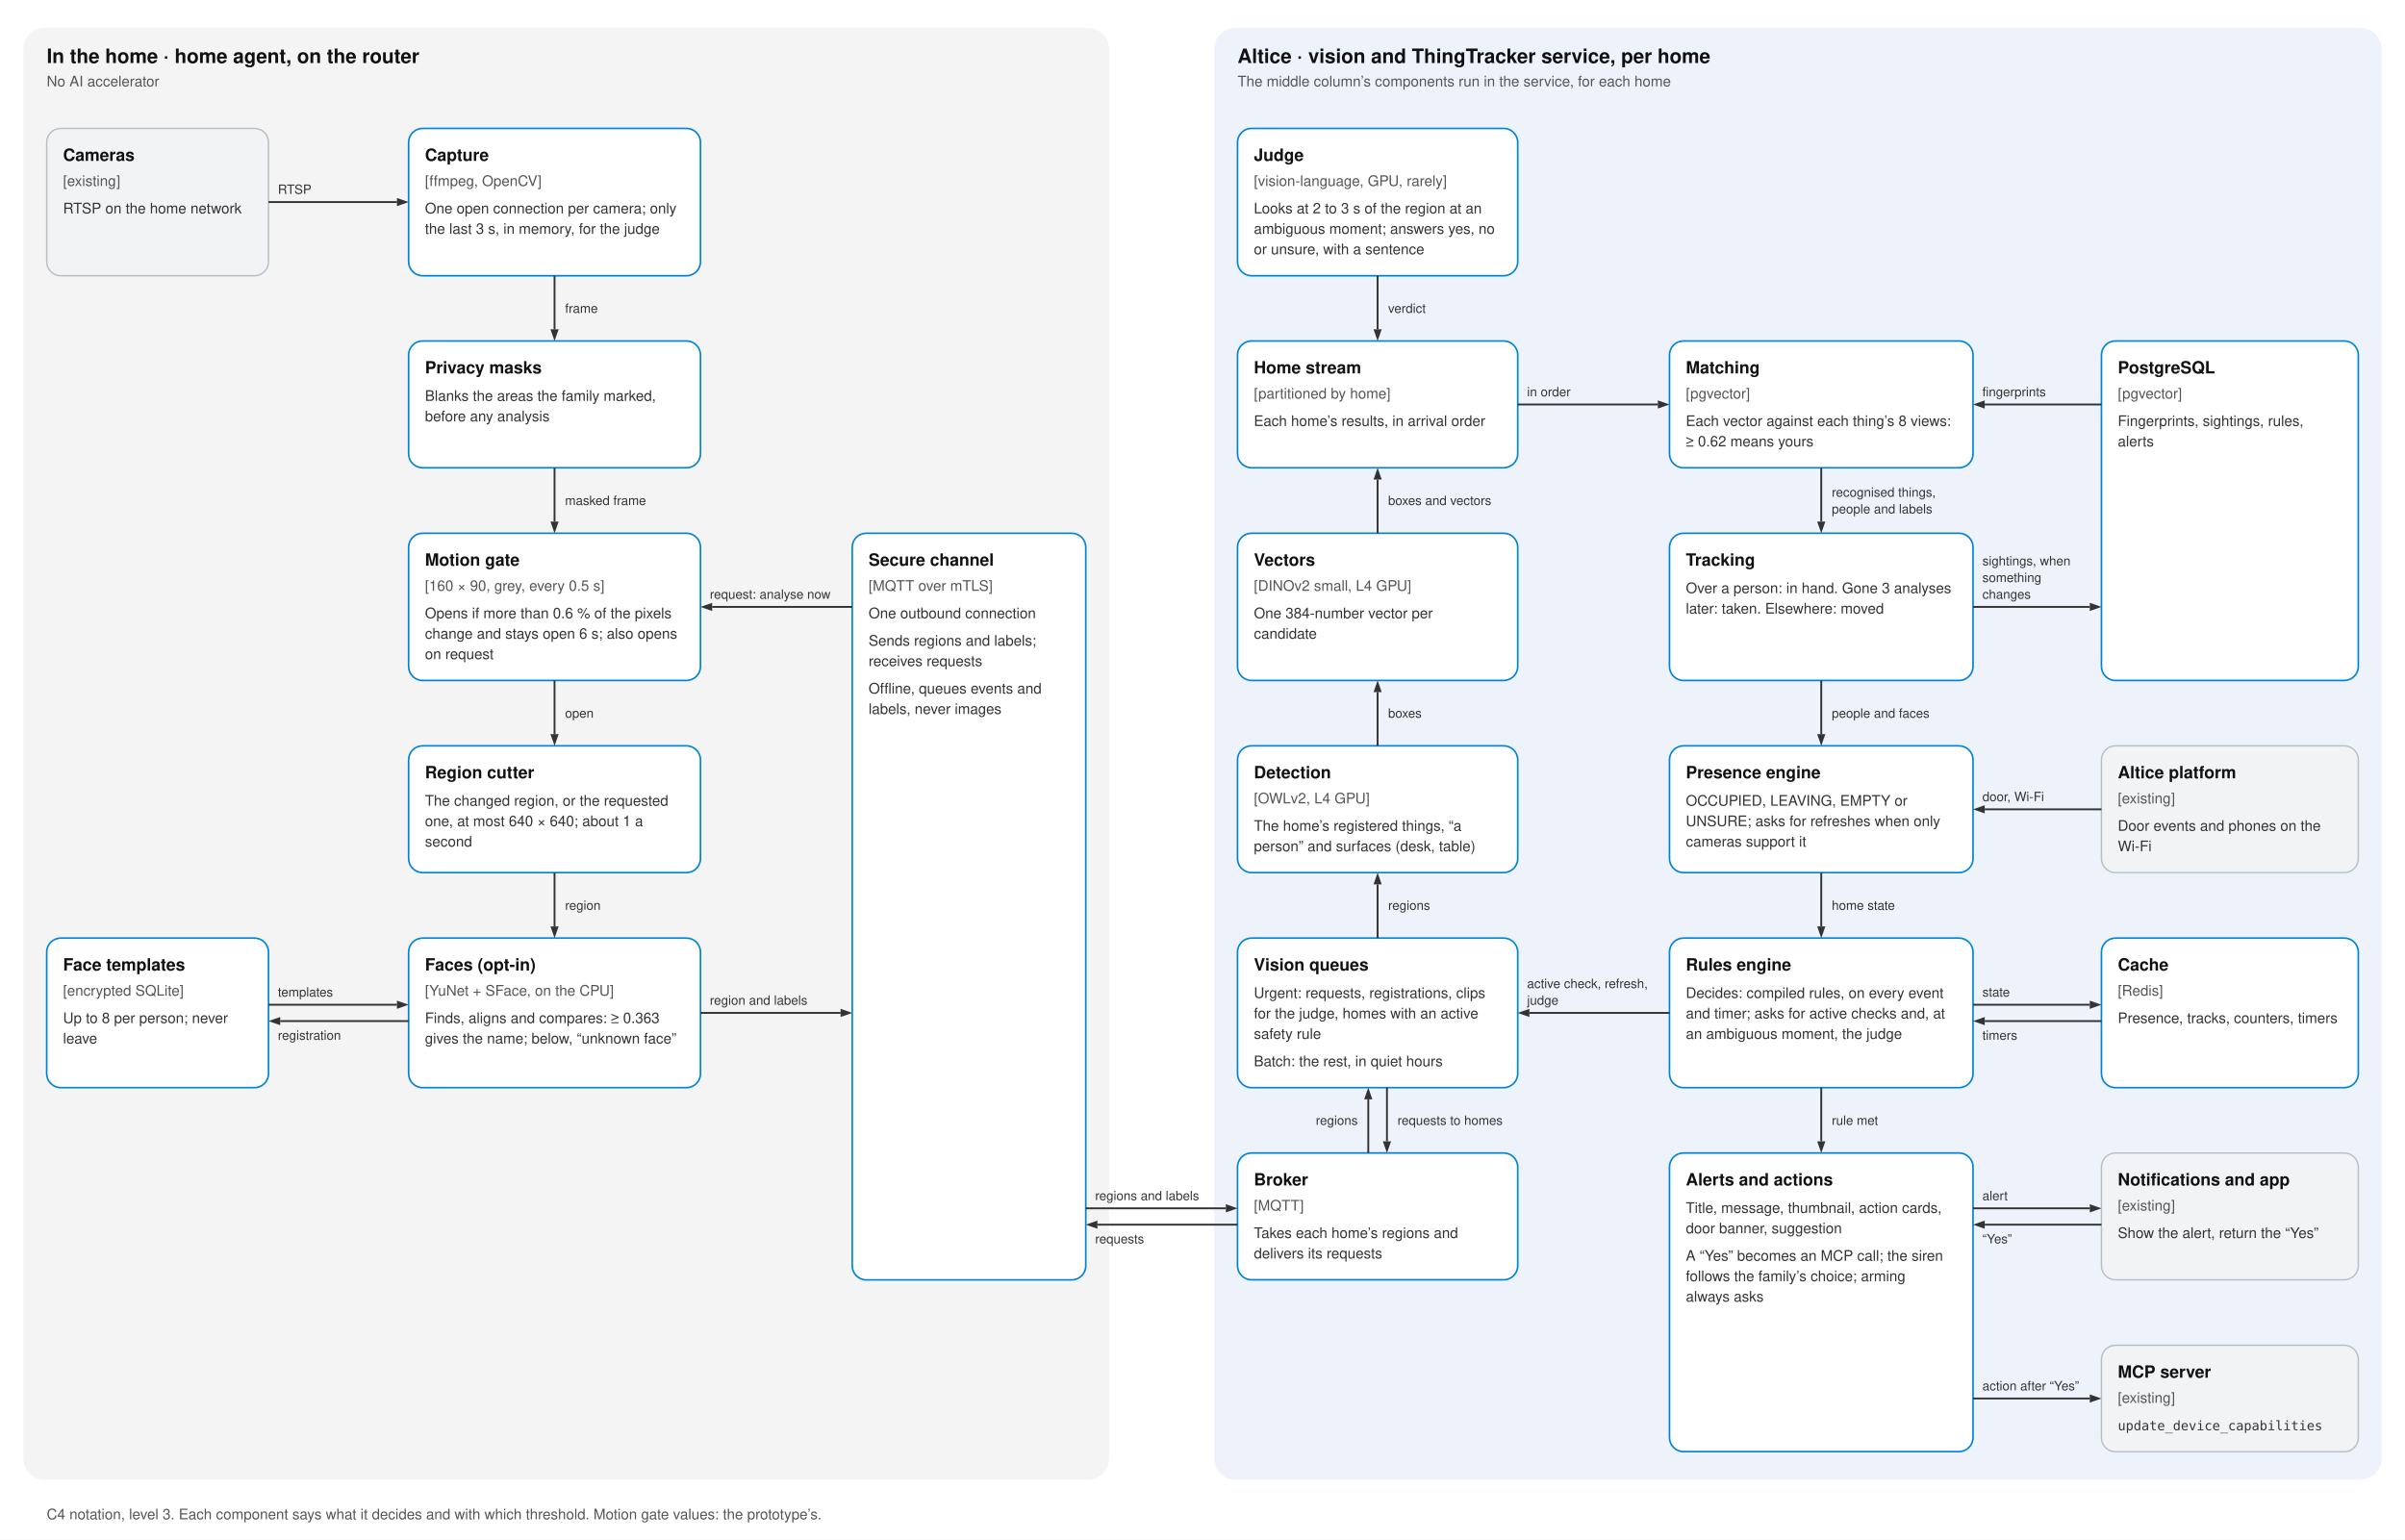
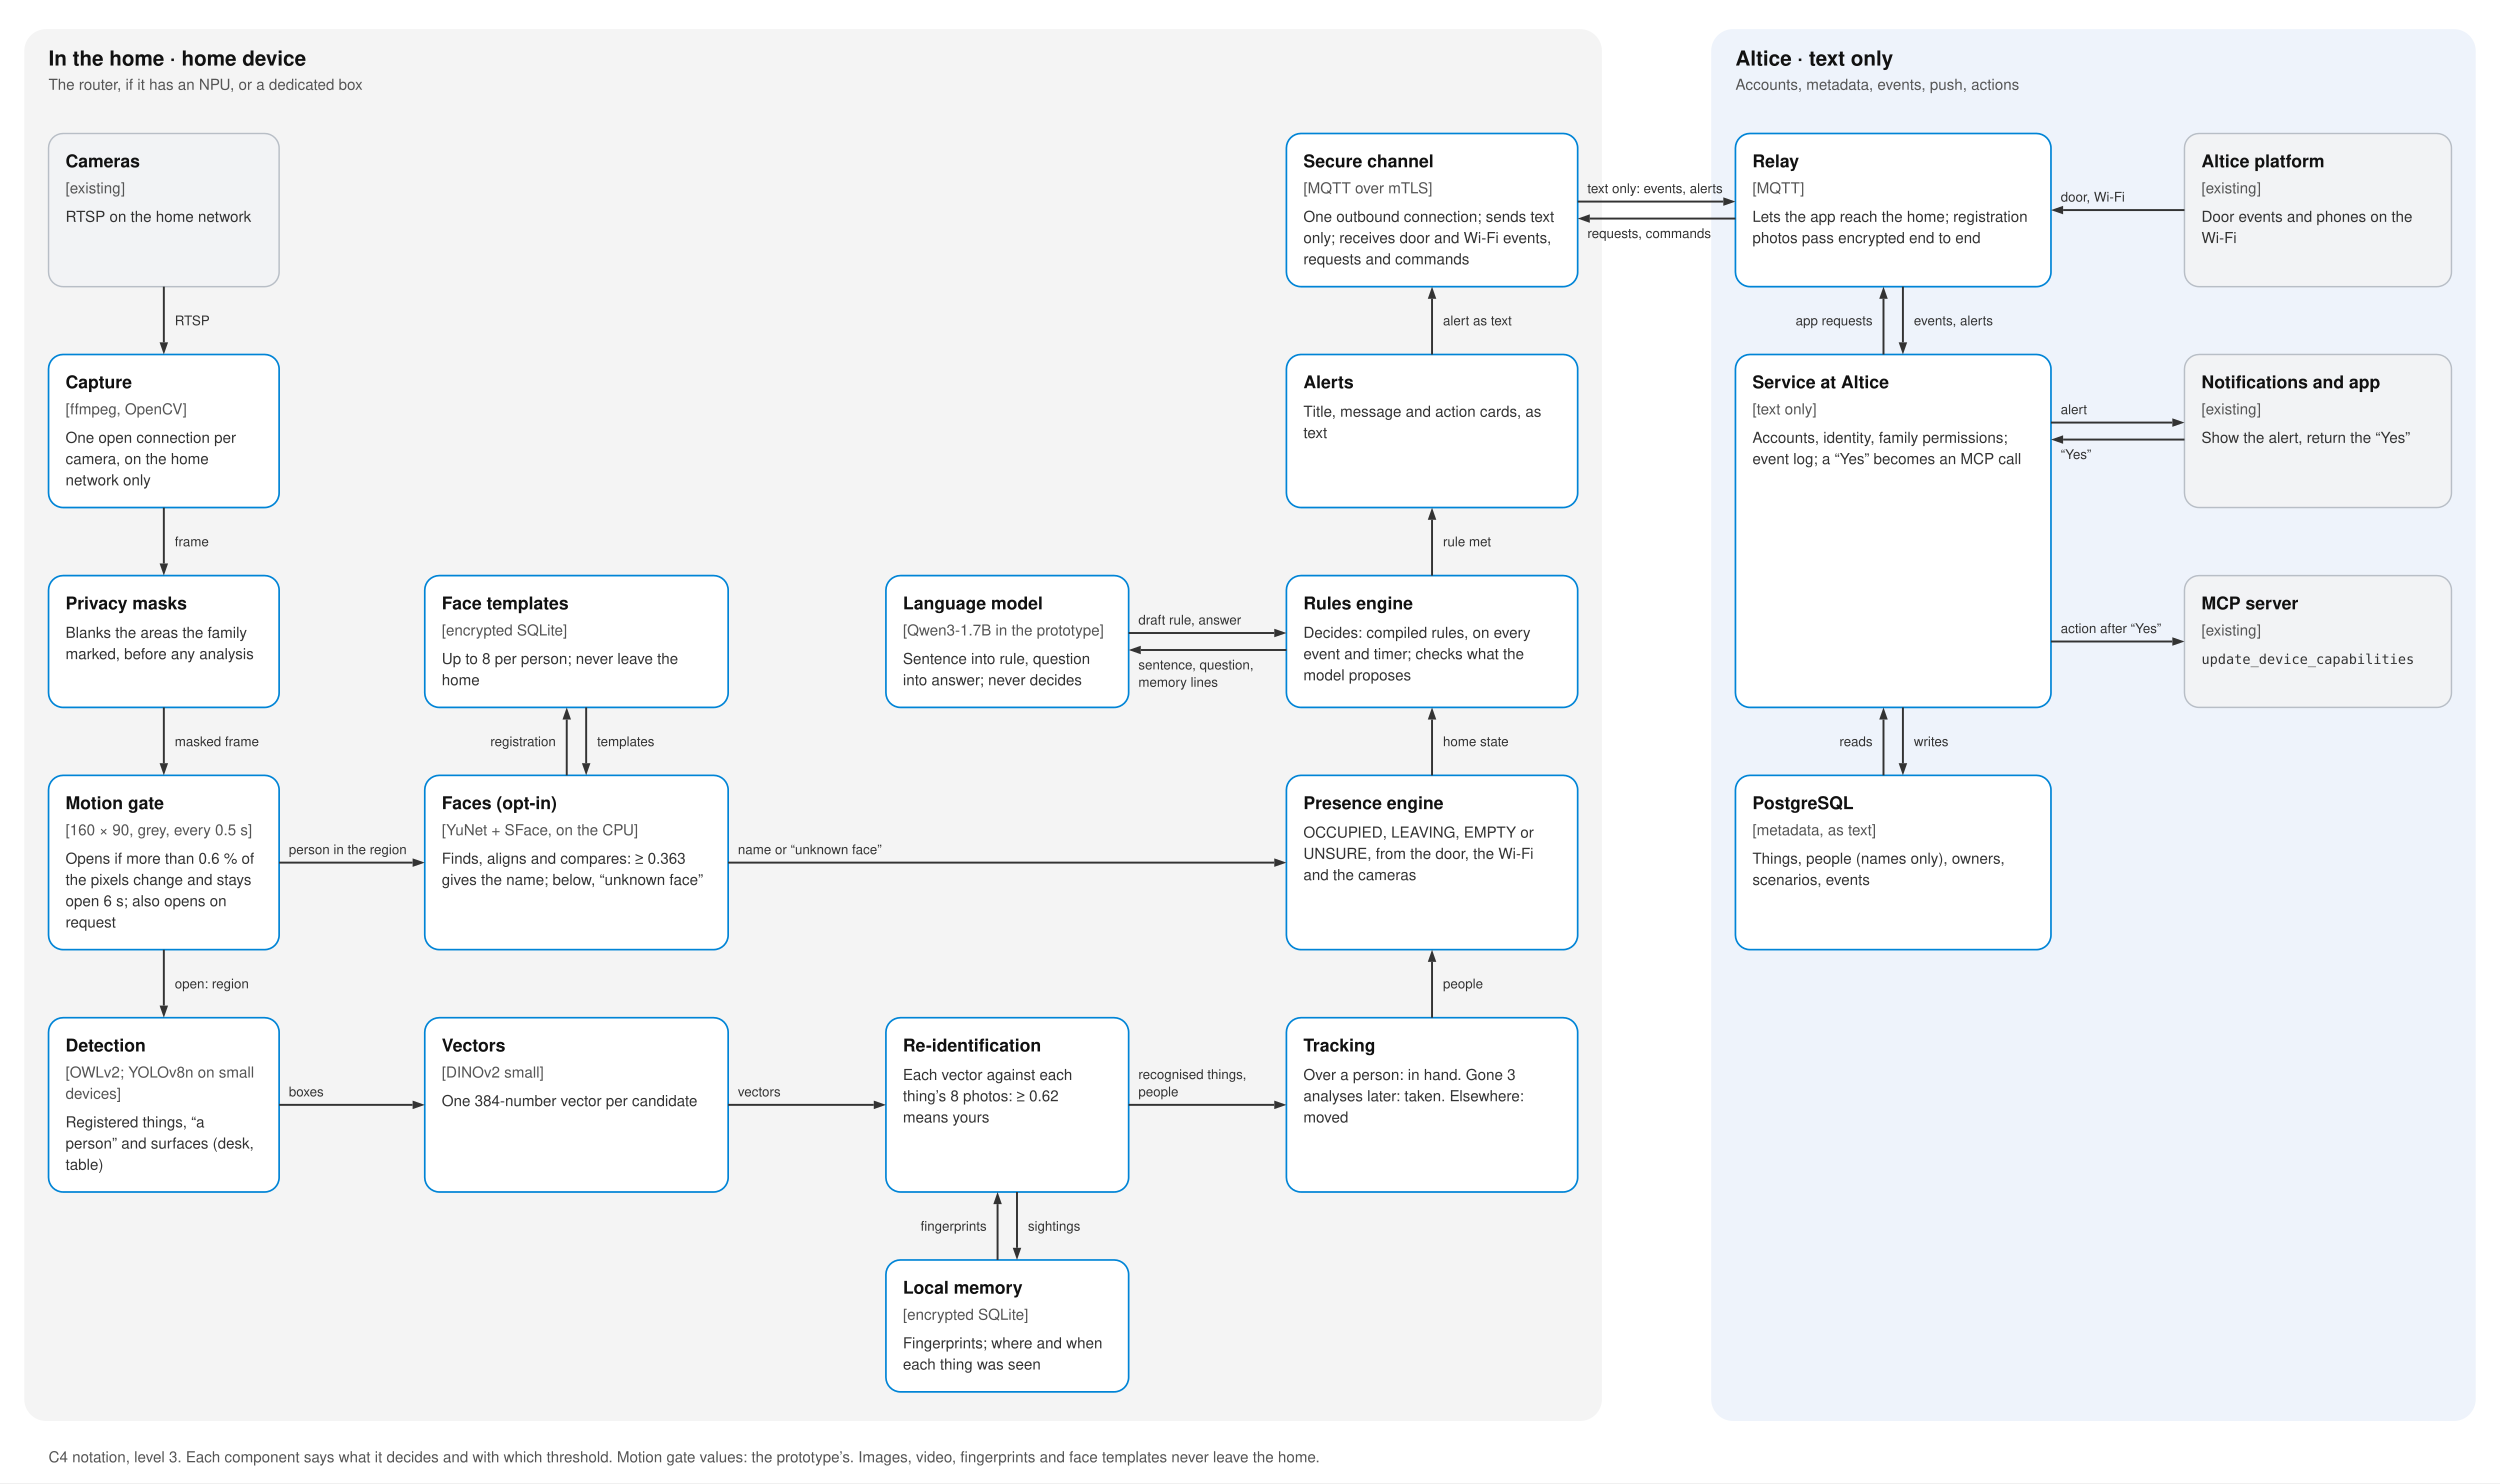
- <svg xmlns="http://www.w3.org/2000/svg" viewBox="0 0 2060 1319" width="2060" height="1319" font-family="Helvetica Neue, Helvetica, Arial, sans-serif" role="img" aria-label="C4, level 3: components">
+ <svg xmlns="http://www.w3.org/2000/svg" viewBox="0 0 2060 1222" width="2060" height="1222" font-family="Helvetica Neue, Helvetica, Arial, sans-serif" role="img" aria-label="C4, level 3: components">
  <defs>
    <marker id="m333333" viewBox="0 0 10 10" refX="0" refY="5" markerUnits="userSpaceOnUse" markerWidth="10" markerHeight="10" orient="auto">
      <path d="M0 1.5 L10 5 L0 8.5 Z" fill="#333333" />
    </marker>
  </defs>
-   <rect width="2060" height="1319" fill="#FFFFFF" />
-   <rect x="20.0" y="24.0" width="930.0" height="1243.5" rx="18" fill="#F4F4F4" />
+   <rect width="2060" height="1222" fill="#FFFFFF" />
+   <rect x="20.0" y="24.0" width="1300.0" height="1146.9" rx="18" fill="#F4F4F4" />
  <text x="40.0" y="54.0" font-size="17" font-weight="400" fill="#111111" text-anchor="start">
-     <tspan font-weight="700">In the home · home agent, on the router</tspan>
-   </text>
-   <text x="40.0" y="74.0" font-size="12.5" font-weight="400" fill="#555555" text-anchor="start">No AI accelerator</text>
-   <rect x="1040.0" y="24.0" width="1000.0" height="1243.5" rx="18" fill="#EEF3FB" />
-   <text x="1060.0" y="54.0" font-size="17" font-weight="400" fill="#111111" text-anchor="start">
-     <tspan font-weight="700">Altice · vision and ThingTracker service, per home</tspan>
-   </text>
-   <text x="1060.0" y="74.0" font-size="12.5" font-weight="400" fill="#555555" text-anchor="start">The middle column’s components run in the service, for each home</text>
+     <tspan font-weight="700">In the home · home device</tspan>
+   </text>
+   <text x="40.0" y="74.0" font-size="12.5" font-weight="400" fill="#555555" text-anchor="start">The router, if it has an NPU, or a dedicated box</text>
+   <rect x="1410.0" y="24.0" width="630.0" height="1146.9" rx="18" fill="#EEF3FB" />
+   <text x="1430.0" y="54.0" font-size="17" font-weight="400" fill="#111111" text-anchor="start">
+     <tspan font-weight="700">Altice · text only</tspan>
+   </text>
+   <text x="1430.0" y="74.0" font-size="12.5" font-weight="400" fill="#555555" text-anchor="start">Accounts, metadata, events, push, actions</text>
  <rect x="40.0" y="110.0" width="190.0" height="126.2" rx="12" fill="#F2F3F5" stroke="#B8BEC6" stroke-width="1.2" />
  <text x="54.0" y="137.8" font-size="14.5" font-weight="400" fill="#111111" text-anchor="start">
    <tspan font-weight="700">Cameras</tspan>
  </text>
  <text x="54.0" y="159.3" font-size="12.5" font-weight="400" fill="#555555" text-anchor="start">[existing]</text>
  <text x="54.0" y="182.8" font-size="12.5" font-weight="400" fill="#333333" text-anchor="start">RTSP on the home network</text>
-   <rect x="350.0" y="110.0" width="250.0" height="126.2" rx="12" fill="#FFFFFF" stroke="#0084D6" stroke-width="1.4" />
-   <text x="364.0" y="137.8" font-size="14.5" font-weight="400" fill="#111111" text-anchor="start">
+   <rect x="40.0" y="292.1" width="190.0" height="126.1" rx="12" fill="#FFFFFF" stroke="#0084D6" stroke-width="1.4" />
+   <text x="54.0" y="319.9" font-size="14.5" font-weight="400" fill="#111111" text-anchor="start">
    <tspan font-weight="700">Capture</tspan>
  </text>
-   <text x="364.0" y="159.3" font-size="12.5" font-weight="400" fill="#555555" text-anchor="start">[ffmpeg, OpenCV]</text>
-   <text x="364.0" y="182.8" font-size="12.5" font-weight="400" fill="#333333" text-anchor="start">One open connection per camera; only</text>
-   <text x="364.0" y="200.3" font-size="12.5" font-weight="400" fill="#333333" text-anchor="start">the last 3 s, in memory, for the judge</text>
-   <rect x="350.0" y="292.1" width="250.0" height="108.6" rx="12" fill="#FFFFFF" stroke="#0084D6" stroke-width="1.4" />
-   <text x="364.0" y="319.9" font-size="14.5" font-weight="400" fill="#111111" text-anchor="start">
+   <text x="54.0" y="341.4" font-size="12.5" font-weight="400" fill="#555555" text-anchor="start">[ffmpeg, OpenCV]</text>
+   <text x="54.0" y="364.9" font-size="12.5" font-weight="400" fill="#333333" text-anchor="start">One open connection per</text>
+   <text x="54.0" y="382.4" font-size="12.5" font-weight="400" fill="#333333" text-anchor="start">camera, on the home</text>
+   <text x="54.0" y="399.9" font-size="12.5" font-weight="400" fill="#333333" text-anchor="start">network only</text>
+   <rect x="40.0" y="474.3" width="190.0" height="108.6" rx="12" fill="#FFFFFF" stroke="#0084D6" stroke-width="1.4" />
+   <text x="54.0" y="502.1" font-size="14.5" font-weight="400" fill="#111111" text-anchor="start">
    <tspan font-weight="700">Privacy masks</tspan>
  </text>
-   <text x="364.0" y="343.4" font-size="12.5" font-weight="400" fill="#333333" text-anchor="start">Blanks the areas the family marked,</text>
-   <text x="364.0" y="360.9" font-size="12.5" font-weight="400" fill="#333333" text-anchor="start">before any analysis</text>
-   <rect x="350.0" y="456.8" width="250.0" height="126.1" rx="12" fill="#FFFFFF" stroke="#0084D6" stroke-width="1.4" />
-   <text x="364.0" y="484.6" font-size="14.5" font-weight="400" fill="#111111" text-anchor="start">
+   <text x="54.0" y="525.6" font-size="12.5" font-weight="400" fill="#333333" text-anchor="start">Blanks the areas the family</text>
+   <text x="54.0" y="543.1" font-size="12.5" font-weight="400" fill="#333333" text-anchor="start">marked, before any analysis</text>
+   <rect x="40.0" y="638.9" width="190.0" height="143.6" rx="12" fill="#FFFFFF" stroke="#0084D6" stroke-width="1.4" />
+   <text x="54.0" y="666.7" font-size="14.5" font-weight="400" fill="#111111" text-anchor="start">
    <tspan font-weight="700">Motion gate</tspan>
  </text>
-   <text x="364.0" y="506.1" font-size="12.5" font-weight="400" fill="#555555" text-anchor="start">[160 × 90, grey, every 0.5 s]</text>
-   <text x="364.0" y="529.6" font-size="12.5" font-weight="400" fill="#333333" text-anchor="start">Opens if more than 0.6 % of the pixels</text>
-   <text x="364.0" y="547.1" font-size="12.5" font-weight="400" fill="#333333" text-anchor="start">change and stays open 6 s; also opens</text>
-   <text x="364.0" y="564.6" font-size="12.5" font-weight="400" fill="#333333" text-anchor="start">on request</text>
-   <rect x="350.0" y="638.9" width="250.0" height="108.6" rx="12" fill="#FFFFFF" stroke="#0084D6" stroke-width="1.4" />
+   <text x="54.0" y="688.2" font-size="12.5" font-weight="400" fill="#555555" text-anchor="start">[160 × 90, grey, every 0.5 s]</text>
+   <text x="54.0" y="711.7" font-size="12.5" font-weight="400" fill="#333333" text-anchor="start">Opens if more than 0.6 % of</text>
+   <text x="54.0" y="729.2" font-size="12.5" font-weight="400" fill="#333333" text-anchor="start">the pixels change and stays</text>
+   <text x="54.0" y="746.7" font-size="12.5" font-weight="400" fill="#333333" text-anchor="start">open 6 s; also opens on</text>
+   <text x="54.0" y="764.2" font-size="12.5" font-weight="400" fill="#333333" text-anchor="start">request</text>
+   <rect x="40.0" y="838.6" width="190.0" height="143.6" rx="12" fill="#FFFFFF" stroke="#0084D6" stroke-width="1.4" />
+   <text x="54.0" y="866.4" font-size="14.5" font-weight="400" fill="#111111" text-anchor="start">
+     <tspan font-weight="700">Detection</tspan>
+   </text>
+   <text x="54.0" y="887.9" font-size="12.5" font-weight="400" fill="#555555" text-anchor="start">[OWLv2; YOLOv8n on small</text>
+   <text x="54.0" y="905.4" font-size="12.5" font-weight="400" fill="#555555" text-anchor="start">devices]</text>
+   <text x="54.0" y="928.9" font-size="12.5" font-weight="400" fill="#333333" text-anchor="start">Registered things, “a</text>
+   <text x="54.0" y="946.4" font-size="12.5" font-weight="400" fill="#333333" text-anchor="start">person” and surfaces (desk,</text>
+   <text x="54.0" y="963.9" font-size="12.5" font-weight="400" fill="#333333" text-anchor="start">table)</text>
+   <rect x="350.0" y="638.9" width="250.0" height="143.6" rx="12" fill="#FFFFFF" stroke="#0084D6" stroke-width="1.4" />
  <text x="364.0" y="666.7" font-size="14.5" font-weight="400" fill="#111111" text-anchor="start">
-     <tspan font-weight="700">Region cutter</tspan>
-   </text>
-   <text x="364.0" y="690.2" font-size="12.5" font-weight="400" fill="#333333" text-anchor="start">The changed region, or the requested</text>
-   <text x="364.0" y="707.7" font-size="12.5" font-weight="400" fill="#333333" text-anchor="start">one, at most 640 × 640; about 1 a</text>
-   <text x="364.0" y="725.2" font-size="12.5" font-weight="400" fill="#333333" text-anchor="start">second</text>
-   <rect x="350.0" y="803.6" width="250.0" height="128.1" rx="12" fill="#FFFFFF" stroke="#0084D6" stroke-width="1.4" />
-   <text x="364.0" y="831.4" font-size="14.5" font-weight="400" fill="#111111" text-anchor="start">
    <tspan font-weight="700">Faces (opt-in)</tspan>
  </text>
-   <text x="364.0" y="852.9" font-size="12.5" font-weight="400" fill="#555555" text-anchor="start">[YuNet + SFace, on the CPU]</text>
-   <text x="364.0" y="876.4" font-size="12.5" font-weight="400" fill="#333333" text-anchor="start">Finds, aligns and compares: ≥ 0.363</text>
-   <text x="364.0" y="893.9" font-size="12.5" font-weight="400" fill="#333333" text-anchor="start">gives the name; below, “unknown face”</text>
-   <rect x="40.0" y="803.6" width="190.0" height="128.1" rx="12" fill="#FFFFFF" stroke="#0084D6" stroke-width="1.4" />
-   <text x="54.0" y="831.4" font-size="14.5" font-weight="400" fill="#111111" text-anchor="start">
+   <text x="364.0" y="688.2" font-size="12.5" font-weight="400" fill="#555555" text-anchor="start">[YuNet + SFace, on the CPU]</text>
+   <text x="364.0" y="711.7" font-size="12.5" font-weight="400" fill="#333333" text-anchor="start">Finds, aligns and compares: ≥ 0.363</text>
+   <text x="364.0" y="729.2" font-size="12.5" font-weight="400" fill="#333333" text-anchor="start">gives the name; below, “unknown face”</text>
+   <rect x="350.0" y="474.3" width="250.0" height="108.6" rx="12" fill="#FFFFFF" stroke="#0084D6" stroke-width="1.4" />
+   <text x="364.0" y="502.1" font-size="14.5" font-weight="400" fill="#111111" text-anchor="start">
    <tspan font-weight="700">Face templates</tspan>
  </text>
-   <text x="54.0" y="852.9" font-size="12.5" font-weight="400" fill="#555555" text-anchor="start">[encrypted SQLite]</text>
-   <text x="54.0" y="876.4" font-size="12.5" font-weight="400" fill="#333333" text-anchor="start">Up to 8 per person; never</text>
-   <text x="54.0" y="893.9" font-size="12.5" font-weight="400" fill="#333333" text-anchor="start">leave</text>
-   <rect x="730.0" y="456.8" width="200.0" height="639.6" rx="12" fill="#FFFFFF" stroke="#0084D6" stroke-width="1.4" />
-   <text x="744.0" y="484.6" font-size="14.5" font-weight="400" fill="#111111" text-anchor="start">
-     <tspan font-weight="700">Secure channel</tspan>
-   </text>
-   <text x="744.0" y="506.1" font-size="12.5" font-weight="400" fill="#555555" text-anchor="start">[MQTT over mTLS]</text>
-   <text x="744.0" y="529.6" font-size="12.5" font-weight="400" fill="#333333" text-anchor="start">One outbound connection</text>
-   <text x="744.0" y="553.1" font-size="12.5" font-weight="400" fill="#333333" text-anchor="start">Sends regions and labels;</text>
-   <text x="744.0" y="570.6" font-size="12.5" font-weight="400" fill="#333333" text-anchor="start">receives requests</text>
-   <text x="744.0" y="594.1" font-size="12.5" font-weight="400" fill="#333333" text-anchor="start">Offline, queues events and</text>
-   <text x="744.0" y="611.6" font-size="12.5" font-weight="400" fill="#333333" text-anchor="start">labels, never images</text>
-   <rect x="1060.0" y="987.7" width="240.0" height="108.6" rx="12" fill="#FFFFFF" stroke="#0084D6" stroke-width="1.4" />
-   <text x="1074.0" y="1015.5" font-size="14.5" font-weight="400" fill="#111111" text-anchor="start">
-     <tspan font-weight="700">Broker</tspan>
-   </text>
-   <text x="1074.0" y="1037.0" font-size="12.5" font-weight="400" fill="#555555" text-anchor="start">[MQTT]</text>
-   <text x="1074.0" y="1060.5" font-size="12.5" font-weight="400" fill="#333333" text-anchor="start">Takes each home’s regions and</text>
-   <text x="1074.0" y="1078.0" font-size="12.5" font-weight="400" fill="#333333" text-anchor="start">delivers its requests</text>
-   <rect x="1060.0" y="803.6" width="240.0" height="128.1" rx="12" fill="#FFFFFF" stroke="#0084D6" stroke-width="1.4" />
-   <text x="1074.0" y="831.4" font-size="14.5" font-weight="400" fill="#111111" text-anchor="start">
-     <tspan font-weight="700">Vision queues</tspan>
-   </text>
-   <text x="1074.0" y="854.9" font-size="12.5" font-weight="400" fill="#333333" text-anchor="start">Urgent: requests, registrations, clips</text>
-   <text x="1074.0" y="872.4" font-size="12.5" font-weight="400" fill="#333333" text-anchor="start">for the judge, homes with an active</text>
-   <text x="1074.0" y="889.9" font-size="12.5" font-weight="400" fill="#333333" text-anchor="start">safety rule</text>
-   <text x="1074.0" y="913.4" font-size="12.5" font-weight="400" fill="#333333" text-anchor="start">Batch: the rest, in quiet hours</text>
-   <rect x="1060.0" y="638.9" width="240.0" height="108.6" rx="12" fill="#FFFFFF" stroke="#0084D6" stroke-width="1.4" />
+   <text x="364.0" y="523.6" font-size="12.5" font-weight="400" fill="#555555" text-anchor="start">[encrypted SQLite]</text>
+   <text x="364.0" y="547.1" font-size="12.5" font-weight="400" fill="#333333" text-anchor="start">Up to 8 per person; never leave the</text>
+   <text x="364.0" y="564.6" font-size="12.5" font-weight="400" fill="#333333" text-anchor="start">home</text>
+   <rect x="350.0" y="838.6" width="250.0" height="143.6" rx="12" fill="#FFFFFF" stroke="#0084D6" stroke-width="1.4" />
+   <text x="364.0" y="866.4" font-size="14.5" font-weight="400" fill="#111111" text-anchor="start">
+     <tspan font-weight="700">Vectors</tspan>
+   </text>
+   <text x="364.0" y="887.9" font-size="12.5" font-weight="400" fill="#555555" text-anchor="start">[DINOv2 small]</text>
+   <text x="364.0" y="911.4" font-size="12.5" font-weight="400" fill="#333333" text-anchor="start">One 384-number vector per candidate</text>
+   <rect x="730.0" y="838.6" width="200.0" height="143.6" rx="12" fill="#FFFFFF" stroke="#0084D6" stroke-width="1.4" />
+   <text x="744.0" y="866.4" font-size="14.5" font-weight="400" fill="#111111" text-anchor="start">
+     <tspan font-weight="700">Re-identification</tspan>
+   </text>
+   <text x="744.0" y="889.9" font-size="12.5" font-weight="400" fill="#333333" text-anchor="start">Each vector against each</text>
+   <text x="744.0" y="907.4" font-size="12.5" font-weight="400" fill="#333333" text-anchor="start">thing’s 8 photos: ≥ 0.62</text>
+   <text x="744.0" y="924.9" font-size="12.5" font-weight="400" fill="#333333" text-anchor="start">means yours</text>
+   <rect x="730.0" y="1038.2" width="200.0" height="108.7" rx="12" fill="#FFFFFF" stroke="#0084D6" stroke-width="1.4" />
+   <text x="744.0" y="1066.0" font-size="14.5" font-weight="400" fill="#111111" text-anchor="start">
+     <tspan font-weight="700">Local memory</tspan>
+   </text>
+   <text x="744.0" y="1087.5" font-size="12.5" font-weight="400" fill="#555555" text-anchor="start">[encrypted SQLite]</text>
+   <text x="744.0" y="1111.0" font-size="12.5" font-weight="400" fill="#333333" text-anchor="start">Fingerprints; where and when</text>
+   <text x="744.0" y="1128.5" font-size="12.5" font-weight="400" fill="#333333" text-anchor="start">each thing was seen</text>
+   <rect x="730.0" y="474.3" width="200.0" height="108.6" rx="12" fill="#FFFFFF" stroke="#0084D6" stroke-width="1.4" />
+   <text x="744.0" y="502.1" font-size="14.5" font-weight="400" fill="#111111" text-anchor="start">
+     <tspan font-weight="700">Language model</tspan>
+   </text>
+   <text x="744.0" y="523.6" font-size="12.5" font-weight="400" fill="#555555" text-anchor="start">[Qwen3-1.7B in the prototype]</text>
+   <text x="744.0" y="547.1" font-size="12.5" font-weight="400" fill="#333333" text-anchor="start">Sentence into rule, question</text>
+   <text x="744.0" y="564.6" font-size="12.5" font-weight="400" fill="#333333" text-anchor="start">into answer; never decides</text>
+   <rect x="1060.0" y="838.6" width="240.0" height="143.6" rx="12" fill="#FFFFFF" stroke="#0084D6" stroke-width="1.4" />
+   <text x="1074.0" y="866.4" font-size="14.5" font-weight="400" fill="#111111" text-anchor="start">
+     <tspan font-weight="700">Tracking</tspan>
+   </text>
+   <text x="1074.0" y="889.9" font-size="12.5" font-weight="400" fill="#333333" text-anchor="start">Over a person: in hand. Gone 3</text>
+   <text x="1074.0" y="907.4" font-size="12.5" font-weight="400" fill="#333333" text-anchor="start">analyses later: taken. Elsewhere:</text>
+   <text x="1074.0" y="924.9" font-size="12.5" font-weight="400" fill="#333333" text-anchor="start">moved</text>
+   <rect x="1060.0" y="638.9" width="240.0" height="143.6" rx="12" fill="#FFFFFF" stroke="#0084D6" stroke-width="1.4" />
  <text x="1074.0" y="666.7" font-size="14.5" font-weight="400" fill="#111111" text-anchor="start">
-     <tspan font-weight="700">Detection</tspan>
-   </text>
-   <text x="1074.0" y="688.2" font-size="12.5" font-weight="400" fill="#555555" text-anchor="start">[OWLv2, L4 GPU]</text>
-   <text x="1074.0" y="711.7" font-size="12.5" font-weight="400" fill="#333333" text-anchor="start">The home’s registered things, “a</text>
-   <text x="1074.0" y="729.2" font-size="12.5" font-weight="400" fill="#333333" text-anchor="start">person” and surfaces (desk, table)</text>
-   <rect x="1060.0" y="456.8" width="240.0" height="126.1" rx="12" fill="#FFFFFF" stroke="#0084D6" stroke-width="1.4" />
-   <text x="1074.0" y="484.6" font-size="14.5" font-weight="400" fill="#111111" text-anchor="start">
-     <tspan font-weight="700">Vectors</tspan>
-   </text>
-   <text x="1074.0" y="506.1" font-size="12.5" font-weight="400" fill="#555555" text-anchor="start">[DINOv2 small, L4 GPU]</text>
-   <text x="1074.0" y="529.6" font-size="12.5" font-weight="400" fill="#333333" text-anchor="start">One 384-number vector per</text>
-   <text x="1074.0" y="547.1" font-size="12.5" font-weight="400" fill="#333333" text-anchor="start">candidate</text>
+     <tspan font-weight="700">Presence engine</tspan>
+   </text>
+   <text x="1074.0" y="690.2" font-size="12.5" font-weight="400" fill="#333333" text-anchor="start">OCCUPIED, LEAVING, EMPTY or</text>
+   <text x="1074.0" y="707.7" font-size="12.5" font-weight="400" fill="#333333" text-anchor="start">UNSURE, from the door, the Wi-Fi</text>
+   <text x="1074.0" y="725.2" font-size="12.5" font-weight="400" fill="#333333" text-anchor="start">and the cameras</text>
+   <rect x="1060.0" y="474.3" width="240.0" height="108.6" rx="12" fill="#FFFFFF" stroke="#0084D6" stroke-width="1.4" />
+   <text x="1074.0" y="502.1" font-size="14.5" font-weight="400" fill="#111111" text-anchor="start">
+     <tspan font-weight="700">Rules engine</tspan>
+   </text>
+   <text x="1074.0" y="525.6" font-size="12.5" font-weight="400" fill="#333333" text-anchor="start">Decides: compiled rules, on every</text>
+   <text x="1074.0" y="543.1" font-size="12.5" font-weight="400" fill="#333333" text-anchor="start">event and timer; checks what the</text>
+   <text x="1074.0" y="560.6" font-size="12.5" font-weight="400" fill="#333333" text-anchor="start">model proposes</text>
+   <rect x="1060.0" y="292.1" width="240.0" height="126.1" rx="12" fill="#FFFFFF" stroke="#0084D6" stroke-width="1.4" />
+   <text x="1074.0" y="319.9" font-size="14.5" font-weight="400" fill="#111111" text-anchor="start">
+     <tspan font-weight="700">Alerts</tspan>
+   </text>
+   <text x="1074.0" y="343.4" font-size="12.5" font-weight="400" fill="#333333" text-anchor="start">Title, message and action cards, as</text>
+   <text x="1074.0" y="360.9" font-size="12.5" font-weight="400" fill="#333333" text-anchor="start">text</text>
  <rect x="1060.0" y="110.0" width="240.0" height="126.2" rx="12" fill="#FFFFFF" stroke="#0084D6" stroke-width="1.4" />
  <text x="1074.0" y="137.8" font-size="14.5" font-weight="400" fill="#111111" text-anchor="start">
-     <tspan font-weight="700">Judge</tspan>
-   </text>
-   <text x="1074.0" y="159.3" font-size="12.5" font-weight="400" fill="#555555" text-anchor="start">[vision-language, GPU, rarely]</text>
-   <text x="1074.0" y="182.8" font-size="12.5" font-weight="400" fill="#333333" text-anchor="start">Looks at 2 to 3 s of the region at an</text>
-   <text x="1074.0" y="200.3" font-size="12.5" font-weight="400" fill="#333333" text-anchor="start">ambiguous moment; answers yes, no</text>
-   <text x="1074.0" y="217.8" font-size="12.5" font-weight="400" fill="#333333" text-anchor="start">or unsure, with a sentence</text>
-   <rect x="1060.0" y="292.1" width="240.0" height="108.6" rx="12" fill="#FFFFFF" stroke="#0084D6" stroke-width="1.4" />
-   <text x="1074.0" y="319.9" font-size="14.5" font-weight="400" fill="#111111" text-anchor="start">
-     <tspan font-weight="700">Home stream</tspan>
-   </text>
-   <text x="1074.0" y="341.4" font-size="12.5" font-weight="400" fill="#555555" text-anchor="start">[partitioned by home]</text>
-   <text x="1074.0" y="364.9" font-size="12.5" font-weight="400" fill="#333333" text-anchor="start">Each home’s results, in arrival order</text>
-   <rect x="1430.0" y="292.1" width="260.0" height="108.6" rx="12" fill="#FFFFFF" stroke="#0084D6" stroke-width="1.4" />
+     <tspan font-weight="700">Secure channel</tspan>
+   </text>
+   <text x="1074.0" y="159.3" font-size="12.5" font-weight="400" fill="#555555" text-anchor="start">[MQTT over mTLS]</text>
+   <text x="1074.0" y="182.8" font-size="12.5" font-weight="400" fill="#333333" text-anchor="start">One outbound connection; sends text</text>
+   <text x="1074.0" y="200.3" font-size="12.5" font-weight="400" fill="#333333" text-anchor="start">only; receives door and Wi-Fi events,</text>
+   <text x="1074.0" y="217.8" font-size="12.5" font-weight="400" fill="#333333" text-anchor="start">requests and commands</text>
+   <rect x="1430.0" y="110.0" width="260.0" height="126.2" rx="12" fill="#FFFFFF" stroke="#0084D6" stroke-width="1.4" />
+   <text x="1444.0" y="137.8" font-size="14.5" font-weight="400" fill="#111111" text-anchor="start">
+     <tspan font-weight="700">Relay</tspan>
+   </text>
+   <text x="1444.0" y="159.3" font-size="12.5" font-weight="400" fill="#555555" text-anchor="start">[MQTT]</text>
+   <text x="1444.0" y="182.8" font-size="12.5" font-weight="400" fill="#333333" text-anchor="start">Lets the app reach the home; registration</text>
+   <text x="1444.0" y="200.3" font-size="12.5" font-weight="400" fill="#333333" text-anchor="start">photos pass encrypted end to end</text>
+   <rect x="1430.0" y="292.1" width="260.0" height="290.8" rx="12" fill="#FFFFFF" stroke="#0084D6" stroke-width="1.4" />
  <text x="1444.0" y="319.9" font-size="14.5" font-weight="400" fill="#111111" text-anchor="start">
-     <tspan font-weight="700">Matching</tspan>
-   </text>
-   <text x="1444.0" y="341.4" font-size="12.5" font-weight="400" fill="#555555" text-anchor="start">[pgvector]</text>
-   <text x="1444.0" y="364.9" font-size="12.5" font-weight="400" fill="#333333" text-anchor="start">Each vector against each thing’s 8 views:</text>
-   <text x="1444.0" y="382.4" font-size="12.5" font-weight="400" fill="#333333" text-anchor="start">≥ 0.62 means yours</text>
-   <rect x="1430.0" y="456.8" width="260.0" height="126.1" rx="12" fill="#FFFFFF" stroke="#0084D6" stroke-width="1.4" />
-   <text x="1444.0" y="484.6" font-size="14.5" font-weight="400" fill="#111111" text-anchor="start">
-     <tspan font-weight="700">Tracking</tspan>
-   </text>
-   <text x="1444.0" y="508.1" font-size="12.5" font-weight="400" fill="#333333" text-anchor="start">Over a person: in hand. Gone 3 analyses</text>
-   <text x="1444.0" y="525.6" font-size="12.5" font-weight="400" fill="#333333" text-anchor="start">later: taken. Elsewhere: moved</text>
-   <rect x="1430.0" y="638.9" width="260.0" height="108.6" rx="12" fill="#FFFFFF" stroke="#0084D6" stroke-width="1.4" />
+     <tspan font-weight="700">Service at Altice</tspan>
+   </text>
+   <text x="1444.0" y="341.4" font-size="12.5" font-weight="400" fill="#555555" text-anchor="start">[text only]</text>
+   <text x="1444.0" y="364.9" font-size="12.5" font-weight="400" fill="#333333" text-anchor="start">Accounts, identity, family permissions;</text>
+   <text x="1444.0" y="382.4" font-size="12.5" font-weight="400" fill="#333333" text-anchor="start">event log; a “Yes” becomes an MCP call</text>
+   <rect x="1430.0" y="638.9" width="260.0" height="143.6" rx="12" fill="#FFFFFF" stroke="#0084D6" stroke-width="1.4" />
  <text x="1444.0" y="666.7" font-size="14.5" font-weight="400" fill="#111111" text-anchor="start">
-     <tspan font-weight="700">Presence engine</tspan>
-   </text>
-   <text x="1444.0" y="690.2" font-size="12.5" font-weight="400" fill="#333333" text-anchor="start">OCCUPIED, LEAVING, EMPTY or</text>
-   <text x="1444.0" y="707.7" font-size="12.5" font-weight="400" fill="#333333" text-anchor="start">UNSURE; asks for refreshes when only</text>
-   <text x="1444.0" y="725.2" font-size="12.5" font-weight="400" fill="#333333" text-anchor="start">cameras support it</text>
-   <rect x="1430.0" y="803.6" width="260.0" height="128.1" rx="12" fill="#FFFFFF" stroke="#0084D6" stroke-width="1.4" />
-   <text x="1444.0" y="831.4" font-size="14.5" font-weight="400" fill="#111111" text-anchor="start">
-     <tspan font-weight="700">Rules engine</tspan>
-   </text>
-   <text x="1444.0" y="854.9" font-size="12.5" font-weight="400" fill="#333333" text-anchor="start">Decides: compiled rules, on every event</text>
-   <text x="1444.0" y="872.4" font-size="12.5" font-weight="400" fill="#333333" text-anchor="start">and timer; asks for active checks and, at</text>
-   <text x="1444.0" y="889.9" font-size="12.5" font-weight="400" fill="#333333" text-anchor="start">an ambiguous moment, the judge</text>
-   <rect x="1430.0" y="987.7" width="260.0" height="255.8" rx="12" fill="#FFFFFF" stroke="#0084D6" stroke-width="1.4" />
-   <text x="1444.0" y="1015.5" font-size="14.5" font-weight="400" fill="#111111" text-anchor="start">
-     <tspan font-weight="700">Alerts and actions</tspan>
-   </text>
-   <text x="1444.0" y="1039.0" font-size="12.5" font-weight="400" fill="#333333" text-anchor="start">Title, message, thumbnail, action cards,</text>
-   <text x="1444.0" y="1056.5" font-size="12.5" font-weight="400" fill="#333333" text-anchor="start">door banner, suggestion</text>
-   <text x="1444.0" y="1080.0" font-size="12.5" font-weight="400" fill="#333333" text-anchor="start">A “Yes” becomes an MCP call; the siren</text>
-   <text x="1444.0" y="1097.5" font-size="12.5" font-weight="400" fill="#333333" text-anchor="start">follows the family’s choice; arming</text>
-   <text x="1444.0" y="1115.0" font-size="12.5" font-weight="400" fill="#333333" text-anchor="start">always asks</text>
-   <rect x="1800.0" y="292.1" width="220.0" height="290.8" rx="12" fill="#FFFFFF" stroke="#0084D6" stroke-width="1.4" />
+     <tspan font-weight="700">PostgreSQL</tspan>
+   </text>
+   <text x="1444.0" y="688.2" font-size="12.5" font-weight="400" fill="#555555" text-anchor="start">[metadata, as text]</text>
+   <text x="1444.0" y="711.7" font-size="12.5" font-weight="400" fill="#333333" text-anchor="start">Things, people (names only), owners,</text>
+   <text x="1444.0" y="729.2" font-size="12.5" font-weight="400" fill="#333333" text-anchor="start">scenarios, events</text>
+   <rect x="1800.0" y="110.0" width="220.0" height="126.2" rx="12" fill="#F2F3F5" stroke="#B8BEC6" stroke-width="1.2" />
+   <text x="1814.0" y="137.8" font-size="14.5" font-weight="400" fill="#111111" text-anchor="start">
+     <tspan font-weight="700">Altice platform</tspan>
+   </text>
+   <text x="1814.0" y="159.3" font-size="12.5" font-weight="400" fill="#555555" text-anchor="start">[existing]</text>
+   <text x="1814.0" y="182.8" font-size="12.5" font-weight="400" fill="#333333" text-anchor="start">Door events and phones on the</text>
+   <text x="1814.0" y="200.3" font-size="12.5" font-weight="400" fill="#333333" text-anchor="start">Wi-Fi</text>
+   <rect x="1800.0" y="292.1" width="220.0" height="126.1" rx="12" fill="#F2F3F5" stroke="#B8BEC6" stroke-width="1.2" />
  <text x="1814.0" y="319.9" font-size="14.5" font-weight="400" fill="#111111" text-anchor="start">
-     <tspan font-weight="700">PostgreSQL</tspan>
-   </text>
-   <text x="1814.0" y="341.4" font-size="12.5" font-weight="400" fill="#555555" text-anchor="start">[pgvector]</text>
-   <text x="1814.0" y="364.9" font-size="12.5" font-weight="400" fill="#333333" text-anchor="start">Fingerprints, sightings, rules,</text>
-   <text x="1814.0" y="382.4" font-size="12.5" font-weight="400" fill="#333333" text-anchor="start">alerts</text>
-   <rect x="1800.0" y="638.9" width="220.0" height="108.6" rx="12" fill="#F2F3F5" stroke="#B8BEC6" stroke-width="1.2" />
-   <text x="1814.0" y="666.7" font-size="14.5" font-weight="400" fill="#111111" text-anchor="start">
-     <tspan font-weight="700">Altice platform</tspan>
-   </text>
-   <text x="1814.0" y="688.2" font-size="12.5" font-weight="400" fill="#555555" text-anchor="start">[existing]</text>
-   <text x="1814.0" y="711.7" font-size="12.5" font-weight="400" fill="#333333" text-anchor="start">Door events and phones on the</text>
-   <text x="1814.0" y="729.2" font-size="12.5" font-weight="400" fill="#333333" text-anchor="start">Wi-Fi</text>
-   <rect x="1800.0" y="803.6" width="220.0" height="128.1" rx="12" fill="#FFFFFF" stroke="#0084D6" stroke-width="1.4" />
-   <text x="1814.0" y="831.4" font-size="14.5" font-weight="400" fill="#111111" text-anchor="start">
-     <tspan font-weight="700">Cache</tspan>
-   </text>
-   <text x="1814.0" y="852.9" font-size="12.5" font-weight="400" fill="#555555" text-anchor="start">[Redis]</text>
-   <text x="1814.0" y="876.4" font-size="12.5" font-weight="400" fill="#333333" text-anchor="start">Presence, tracks, counters, timers</text>
-   <rect x="1800.0" y="987.7" width="220.0" height="108.6" rx="12" fill="#F2F3F5" stroke="#B8BEC6" stroke-width="1.2" />
-   <text x="1814.0" y="1015.5" font-size="14.5" font-weight="400" fill="#111111" text-anchor="start">
    <tspan font-weight="700">Notifications and app</tspan>
  </text>
-   <text x="1814.0" y="1037.0" font-size="12.5" font-weight="400" fill="#555555" text-anchor="start">[existing]</text>
-   <text x="1814.0" y="1060.5" font-size="12.5" font-weight="400" fill="#333333" text-anchor="start">Show the alert, return the “Yes”</text>
-   <rect x="1800.0" y="1152.4" width="220.0" height="91.2" rx="12" fill="#F2F3F5" stroke="#B8BEC6" stroke-width="1.2" />
-   <text x="1814.0" y="1180.2" font-size="14.5" font-weight="400" fill="#111111" text-anchor="start">
+   <text x="1814.0" y="341.4" font-size="12.5" font-weight="400" fill="#555555" text-anchor="start">[existing]</text>
+   <text x="1814.0" y="364.9" font-size="12.5" font-weight="400" fill="#333333" text-anchor="start">Show the alert, return the “Yes”</text>
+   <rect x="1800.0" y="474.3" width="220.0" height="108.6" rx="12" fill="#F2F3F5" stroke="#B8BEC6" stroke-width="1.2" />
+   <text x="1814.0" y="502.1" font-size="14.5" font-weight="400" fill="#111111" text-anchor="start">
    <tspan font-weight="700">MCP server</tspan>
  </text>
-   <text x="1814.0" y="1201.7" font-size="12.5" font-weight="400" fill="#555555" text-anchor="start">[existing]</text>
-   <text x="1814.0" y="1225.2" font-size="12.5" font-weight="400" fill="#333333" text-anchor="start">
+   <text x="1814.0" y="523.6" font-size="12.5" font-weight="400" fill="#555555" text-anchor="start">[existing]</text>
+   <text x="1814.0" y="547.1" font-size="12.5" font-weight="400" fill="#333333" text-anchor="start">
    <tspan font-family="Menlo, monospace" font-size="11.2">update_device_capabilities</tspan>
  </text>
-   <path d="M230.0 173.1 H340.0" fill="none" stroke="#333333" stroke-width="1.6" marker-end="url(#m333333)" />
-   <text x="238.0" y="166.1" font-size="11" font-weight="400" fill="#333333" text-anchor="start">RTSP</text>
-   <path d="M475.0 236.2 V282.1" fill="none" stroke="#333333" stroke-width="1.6" marker-end="url(#m333333)" />
-   <text x="484.0" y="268.0" font-size="11" font-weight="400" fill="#333333" text-anchor="start">frame</text>
-   <path d="M475.0 400.8 V446.8" fill="none" stroke="#333333" stroke-width="1.6" marker-end="url(#m333333)" />
-   <text x="484.0" y="432.6" font-size="11" font-weight="400" fill="#333333" text-anchor="start">masked frame</text>
-   <path d="M475.0 582.9 V628.9" fill="none" stroke="#333333" stroke-width="1.6" marker-end="url(#m333333)" />
-   <text x="484.0" y="614.8" font-size="11" font-weight="400" fill="#333333" text-anchor="start">open</text>
-   <path d="M475.0 747.6 V793.6" fill="none" stroke="#333333" stroke-width="1.6" marker-end="url(#m333333)" />
-   <text x="484.0" y="779.4" font-size="11" font-weight="400" fill="#333333" text-anchor="start">region</text>
-   <path d="M230.0 860.7 H340.0" fill="none" stroke="#333333" stroke-width="1.6" marker-end="url(#m333333)" />
-   <text x="238.0" y="853.7" font-size="11" font-weight="400" fill="#333333" text-anchor="start">templates</text>
-   <path d="M350.0 874.7 H240.0" fill="none" stroke="#333333" stroke-width="1.6" marker-end="url(#m333333)" />
-   <text x="238.0" y="890.7" font-size="11" font-weight="400" fill="#333333" text-anchor="start">registration</text>
-   <path d="M600.0 867.7 H720.0" fill="none" stroke="#333333" stroke-width="1.6" marker-end="url(#m333333)" />
-   <text x="608.0" y="860.7" font-size="11" font-weight="400" fill="#333333" text-anchor="start">region and labels</text>
-   <path d="M730.0 519.9 H610.0" fill="none" stroke="#333333" stroke-width="1.6" marker-end="url(#m333333)" />
-   <text x="608.0" y="512.9" font-size="11" font-weight="400" fill="#333333" text-anchor="start">request: analyse now</text>
-   <path d="M930.0 1035.1 H1050.0" fill="none" stroke="#333333" stroke-width="1.6" marker-end="url(#m333333)" />
-   <text x="938.0" y="1028.1" font-size="11" font-weight="400" fill="#333333" text-anchor="start">regions and labels</text>
-   <path d="M1060.0 1049.1 H940.0" fill="none" stroke="#333333" stroke-width="1.6" marker-end="url(#m333333)" />
-   <text x="938.0" y="1065.1" font-size="11" font-weight="400" fill="#333333" text-anchor="start">requests</text>
-   <path d="M1188.0 931.7 V977.7" fill="none" stroke="#333333" stroke-width="1.6" marker-end="url(#m333333)" />
-   <text x="1197.0" y="963.6" font-size="11" font-weight="400" fill="#333333" text-anchor="start">requests to homes</text>
-   <path d="M1172.0 987.7 V941.7" fill="none" stroke="#333333" stroke-width="1.6" marker-end="url(#m333333)" />
-   <text x="1163.0" y="963.6" font-size="11" font-weight="400" fill="#333333" text-anchor="end">regions</text>
-   <path d="M1180.0 803.6 V757.6" fill="none" stroke="#333333" stroke-width="1.6" marker-end="url(#m333333)" />
-   <text x="1189.0" y="779.4" font-size="11" font-weight="400" fill="#333333" text-anchor="start">regions</text>
+   <path d="M135.0 236.2 V282.1" fill="none" stroke="#333333" stroke-width="1.6" marker-end="url(#m333333)" />
+   <text x="144.0" y="268.0" font-size="11" font-weight="400" fill="#333333" text-anchor="start">RTSP</text>
+   <path d="M135.0 418.3 V464.3" fill="none" stroke="#333333" stroke-width="1.6" marker-end="url(#m333333)" />
+   <text x="144.0" y="450.1" font-size="11" font-weight="400" fill="#333333" text-anchor="start">frame</text>
+   <path d="M135.0 582.9 V628.9" fill="none" stroke="#333333" stroke-width="1.6" marker-end="url(#m333333)" />
+   <text x="144.0" y="614.8" font-size="11" font-weight="400" fill="#333333" text-anchor="start">masked frame</text>
+   <path d="M135.0 782.6 V828.6" fill="none" stroke="#333333" stroke-width="1.6" marker-end="url(#m333333)" />
+   <text x="144.0" y="814.4" font-size="11" font-weight="400" fill="#333333" text-anchor="start">open: region</text>
+   <path d="M230.0 710.8 H340.0" fill="none" stroke="#333333" stroke-width="1.6" marker-end="url(#m333333)" />
+   <text x="238.0" y="703.8" font-size="11" font-weight="400" fill="#333333" text-anchor="start">person in the region</text>
+   <path d="M483.0 582.9 V628.9" fill="none" stroke="#333333" stroke-width="1.6" marker-end="url(#m333333)" />
+   <text x="492.0" y="614.8" font-size="11" font-weight="400" fill="#333333" text-anchor="start">templates</text>
+   <path d="M467.0 638.9 V592.9" fill="none" stroke="#333333" stroke-width="1.6" marker-end="url(#m333333)" />
+   <text x="458.0" y="614.8" font-size="11" font-weight="400" fill="#333333" text-anchor="end">registration</text>
+   <path d="M600.0 710.8 H1050.0" fill="none" stroke="#333333" stroke-width="1.6" marker-end="url(#m333333)" />
+   <text x="608.0" y="703.8" font-size="11" font-weight="400" fill="#333333" text-anchor="start">name or “unknown face”</text>
+   <path d="M230.0 910.4 H340.0" fill="none" stroke="#333333" stroke-width="1.6" marker-end="url(#m333333)" />
+   <text x="238.0" y="903.4" font-size="11" font-weight="400" fill="#333333" text-anchor="start">boxes</text>
+   <path d="M600.0 910.4 H720.0" fill="none" stroke="#333333" stroke-width="1.6" marker-end="url(#m333333)" />
+   <text x="608.0" y="903.4" font-size="11" font-weight="400" fill="#333333" text-anchor="start">vectors</text>
+   <path d="M838.0 982.2 V1028.2" fill="none" stroke="#333333" stroke-width="1.6" marker-end="url(#m333333)" />
+   <text x="847.0" y="1014.1" font-size="11" font-weight="400" fill="#333333" text-anchor="start">sightings</text>
+   <path d="M822.0 1038.2 V992.2" fill="none" stroke="#333333" stroke-width="1.6" marker-end="url(#m333333)" />
+   <text x="813.0" y="1014.1" font-size="11" font-weight="400" fill="#333333" text-anchor="end">fingerprints</text>
+   <path d="M930.0 910.4 H1050.0" fill="none" stroke="#333333" stroke-width="1.6" marker-end="url(#m333333)" />
+   <text x="938.0" y="889.1" font-size="11" font-weight="400" fill="#333333" text-anchor="start">recognised things,</text>
+   <text x="938.0" y="903.4" font-size="11" font-weight="400" fill="#333333" text-anchor="start">people</text>
+   <path d="M1180.0 838.6 V792.6" fill="none" stroke="#333333" stroke-width="1.6" marker-end="url(#m333333)" />
+   <text x="1189.0" y="814.4" font-size="11" font-weight="400" fill="#333333" text-anchor="start">people</text>
  <path d="M1180.0 638.9 V592.9" fill="none" stroke="#333333" stroke-width="1.6" marker-end="url(#m333333)" />
-   <text x="1189.0" y="614.8" font-size="11" font-weight="400" fill="#333333" text-anchor="start">boxes</text>
-   <path d="M1180.0 456.8 V410.8" fill="none" stroke="#333333" stroke-width="1.6" marker-end="url(#m333333)" />
-   <text x="1189.0" y="432.6" font-size="11" font-weight="400" fill="#333333" text-anchor="start">boxes and vectors</text>
-   <path d="M1300.0 346.5 H1420.0" fill="none" stroke="#333333" stroke-width="1.6" marker-end="url(#m333333)" />
-   <text x="1308.0" y="339.5" font-size="11" font-weight="400" fill="#333333" text-anchor="start">in order</text>
-   <path d="M1560.0 400.8 V446.8" fill="none" stroke="#333333" stroke-width="1.6" marker-end="url(#m333333)" />
-   <text x="1569.0" y="425.5" font-size="11" font-weight="400" fill="#333333" text-anchor="start">recognised things,</text>
-   <text x="1569.0" y="439.8" font-size="11" font-weight="400" fill="#333333" text-anchor="start">people and labels</text>
-   <path d="M1560.0 582.9 V628.9" fill="none" stroke="#333333" stroke-width="1.6" marker-end="url(#m333333)" />
-   <text x="1569.0" y="614.8" font-size="11" font-weight="400" fill="#333333" text-anchor="start">people and faces</text>
-   <path d="M1560.0 747.6 V793.6" fill="none" stroke="#333333" stroke-width="1.6" marker-end="url(#m333333)" />
-   <text x="1569.0" y="779.4" font-size="11" font-weight="400" fill="#333333" text-anchor="start">home state</text>
-   <path d="M1560.0 931.7 V977.7" fill="none" stroke="#333333" stroke-width="1.6" marker-end="url(#m333333)" />
-   <text x="1569.0" y="963.6" font-size="11" font-weight="400" fill="#333333" text-anchor="start">rule met</text>
-   <path d="M1430.0 867.7 H1310.0" fill="none" stroke="#333333" stroke-width="1.6" marker-end="url(#m333333)" />
-   <text x="1308.0" y="846.4" font-size="11" font-weight="400" fill="#333333" text-anchor="start">active check, refresh,</text>
-   <text x="1308.0" y="860.7" font-size="11" font-weight="400" fill="#333333" text-anchor="start">judge</text>
-   <path d="M1180.0 236.2 V282.1" fill="none" stroke="#333333" stroke-width="1.6" marker-end="url(#m333333)" />
-   <text x="1189.0" y="268.0" font-size="11" font-weight="400" fill="#333333" text-anchor="start">verdict</text>
-   <path d="M1800.0 346.5 H1700.0" fill="none" stroke="#333333" stroke-width="1.6" marker-end="url(#m333333)" />
-   <text x="1698.0" y="339.5" font-size="11" font-weight="400" fill="#333333" text-anchor="start">fingerprints</text>
-   <path d="M1690.0 519.9 H1790.0" fill="none" stroke="#333333" stroke-width="1.6" marker-end="url(#m333333)" />
-   <text x="1698.0" y="484.3" font-size="11" font-weight="400" fill="#333333" text-anchor="start">sightings, when</text>
-   <text x="1698.0" y="498.6" font-size="11" font-weight="400" fill="#333333" text-anchor="start">something</text>
-   <text x="1698.0" y="512.9" font-size="11" font-weight="400" fill="#333333" text-anchor="start">changes</text>
-   <path d="M1800.0 693.3 H1700.0" fill="none" stroke="#333333" stroke-width="1.6" marker-end="url(#m333333)" />
-   <text x="1698.0" y="686.3" font-size="11" font-weight="400" fill="#333333" text-anchor="start">door, Wi-Fi</text>
-   <path d="M1690.0 860.7 H1790.0" fill="none" stroke="#333333" stroke-width="1.6" marker-end="url(#m333333)" />
-   <text x="1698.0" y="853.7" font-size="11" font-weight="400" fill="#333333" text-anchor="start">state</text>
-   <path d="M1800.0 874.7 H1700.0" fill="none" stroke="#333333" stroke-width="1.6" marker-end="url(#m333333)" />
-   <text x="1698.0" y="890.7" font-size="11" font-weight="400" fill="#333333" text-anchor="start">timers</text>
-   <path d="M1690.0 1035.1 H1790.0" fill="none" stroke="#333333" stroke-width="1.6" marker-end="url(#m333333)" />
-   <text x="1698.0" y="1028.1" font-size="11" font-weight="400" fill="#333333" text-anchor="start">alert</text>
-   <path d="M1800.0 1049.1 H1700.0" fill="none" stroke="#333333" stroke-width="1.6" marker-end="url(#m333333)" />
-   <text x="1698.0" y="1065.1" font-size="11" font-weight="400" fill="#333333" text-anchor="start">“Yes”</text>
-   <path d="M1690.0 1198.0 H1790.0" fill="none" stroke="#333333" stroke-width="1.6" marker-end="url(#m333333)" />
-   <text x="1698.0" y="1191.0" font-size="11" font-weight="400" fill="#333333" text-anchor="start">action after “Yes”</text>
-   <text x="40.0" y="1301.5" font-size="12.5" font-weight="400" fill="#555555" text-anchor="start">C4 notation, level 3. Each component says what it decides and with which threshold. Motion gate values: the prototype’s.</text>
+   <text x="1189.0" y="614.8" font-size="11" font-weight="400" fill="#333333" text-anchor="start">home state</text>
+   <path d="M930.0 521.6 H1050.0" fill="none" stroke="#333333" stroke-width="1.6" marker-end="url(#m333333)" />
+   <text x="938.0" y="514.6" font-size="11" font-weight="400" fill="#333333" text-anchor="start">draft rule, answer</text>
+   <path d="M1060.0 535.6 H940.0" fill="none" stroke="#333333" stroke-width="1.6" marker-end="url(#m333333)" />
+   <text x="938.0" y="551.6" font-size="11" font-weight="400" fill="#333333" text-anchor="start">sentence, question,</text>
+   <text x="938.0" y="565.9" font-size="11" font-weight="400" fill="#333333" text-anchor="start">memory lines</text>
+   <path d="M1180.0 474.3 V428.3" fill="none" stroke="#333333" stroke-width="1.6" marker-end="url(#m333333)" />
+   <text x="1189.0" y="450.1" font-size="11" font-weight="400" fill="#333333" text-anchor="start">rule met</text>
+   <path d="M1180.0 292.1 V246.2" fill="none" stroke="#333333" stroke-width="1.6" marker-end="url(#m333333)" />
+   <text x="1189.0" y="268.0" font-size="11" font-weight="400" fill="#333333" text-anchor="start">alert as text</text>
+   <path d="M1300.0 166.1 H1420.0" fill="none" stroke="#333333" stroke-width="1.6" marker-end="url(#m333333)" />
+   <text x="1308.0" y="159.1" font-size="11" font-weight="400" fill="#333333" text-anchor="start">text only: events, alerts</text>
+   <path d="M1430.0 180.1 H1310.0" fill="none" stroke="#333333" stroke-width="1.6" marker-end="url(#m333333)" />
+   <text x="1308.0" y="196.1" font-size="11" font-weight="400" fill="#333333" text-anchor="start">requests, commands</text>
+   <path d="M1568.0 236.2 V282.1" fill="none" stroke="#333333" stroke-width="1.6" marker-end="url(#m333333)" />
+   <text x="1577.0" y="268.0" font-size="11" font-weight="400" fill="#333333" text-anchor="start">events, alerts</text>
+   <path d="M1552.0 292.1 V246.2" fill="none" stroke="#333333" stroke-width="1.6" marker-end="url(#m333333)" />
+   <text x="1543.0" y="268.0" font-size="11" font-weight="400" fill="#333333" text-anchor="end">app requests</text>
+   <path d="M1800.0 173.1 H1700.0" fill="none" stroke="#333333" stroke-width="1.6" marker-end="url(#m333333)" />
+   <text x="1698.0" y="166.1" font-size="11" font-weight="400" fill="#333333" text-anchor="start">door, Wi-Fi</text>
+   <path d="M1690.0 348.2 H1790.0" fill="none" stroke="#333333" stroke-width="1.6" marker-end="url(#m333333)" />
+   <text x="1698.0" y="341.2" font-size="11" font-weight="400" fill="#333333" text-anchor="start">alert</text>
+   <path d="M1800.0 362.2 H1700.0" fill="none" stroke="#333333" stroke-width="1.6" marker-end="url(#m333333)" />
+   <text x="1698.0" y="378.2" font-size="11" font-weight="400" fill="#333333" text-anchor="start">“Yes”</text>
+   <path d="M1690.0 528.6 H1790.0" fill="none" stroke="#333333" stroke-width="1.6" marker-end="url(#m333333)" />
+   <text x="1698.0" y="521.6" font-size="11" font-weight="400" fill="#333333" text-anchor="start">action after “Yes”</text>
+   <path d="M1568.0 582.9 V628.9" fill="none" stroke="#333333" stroke-width="1.6" marker-end="url(#m333333)" />
+   <text x="1577.0" y="614.8" font-size="11" font-weight="400" fill="#333333" text-anchor="start">writes</text>
+   <path d="M1552.0 638.9 V592.9" fill="none" stroke="#333333" stroke-width="1.6" marker-end="url(#m333333)" />
+   <text x="1543.0" y="614.8" font-size="11" font-weight="400" fill="#333333" text-anchor="end">reads</text>
+   <text x="40.0" y="1204.9" font-size="12.5" font-weight="400" fill="#555555" text-anchor="start">C4 notation, level 3. Each component says what it decides and with which threshold. Motion gate values: the prototype’s. Images, video, fingerprints and face templates never leave the home.</text>
</svg>
